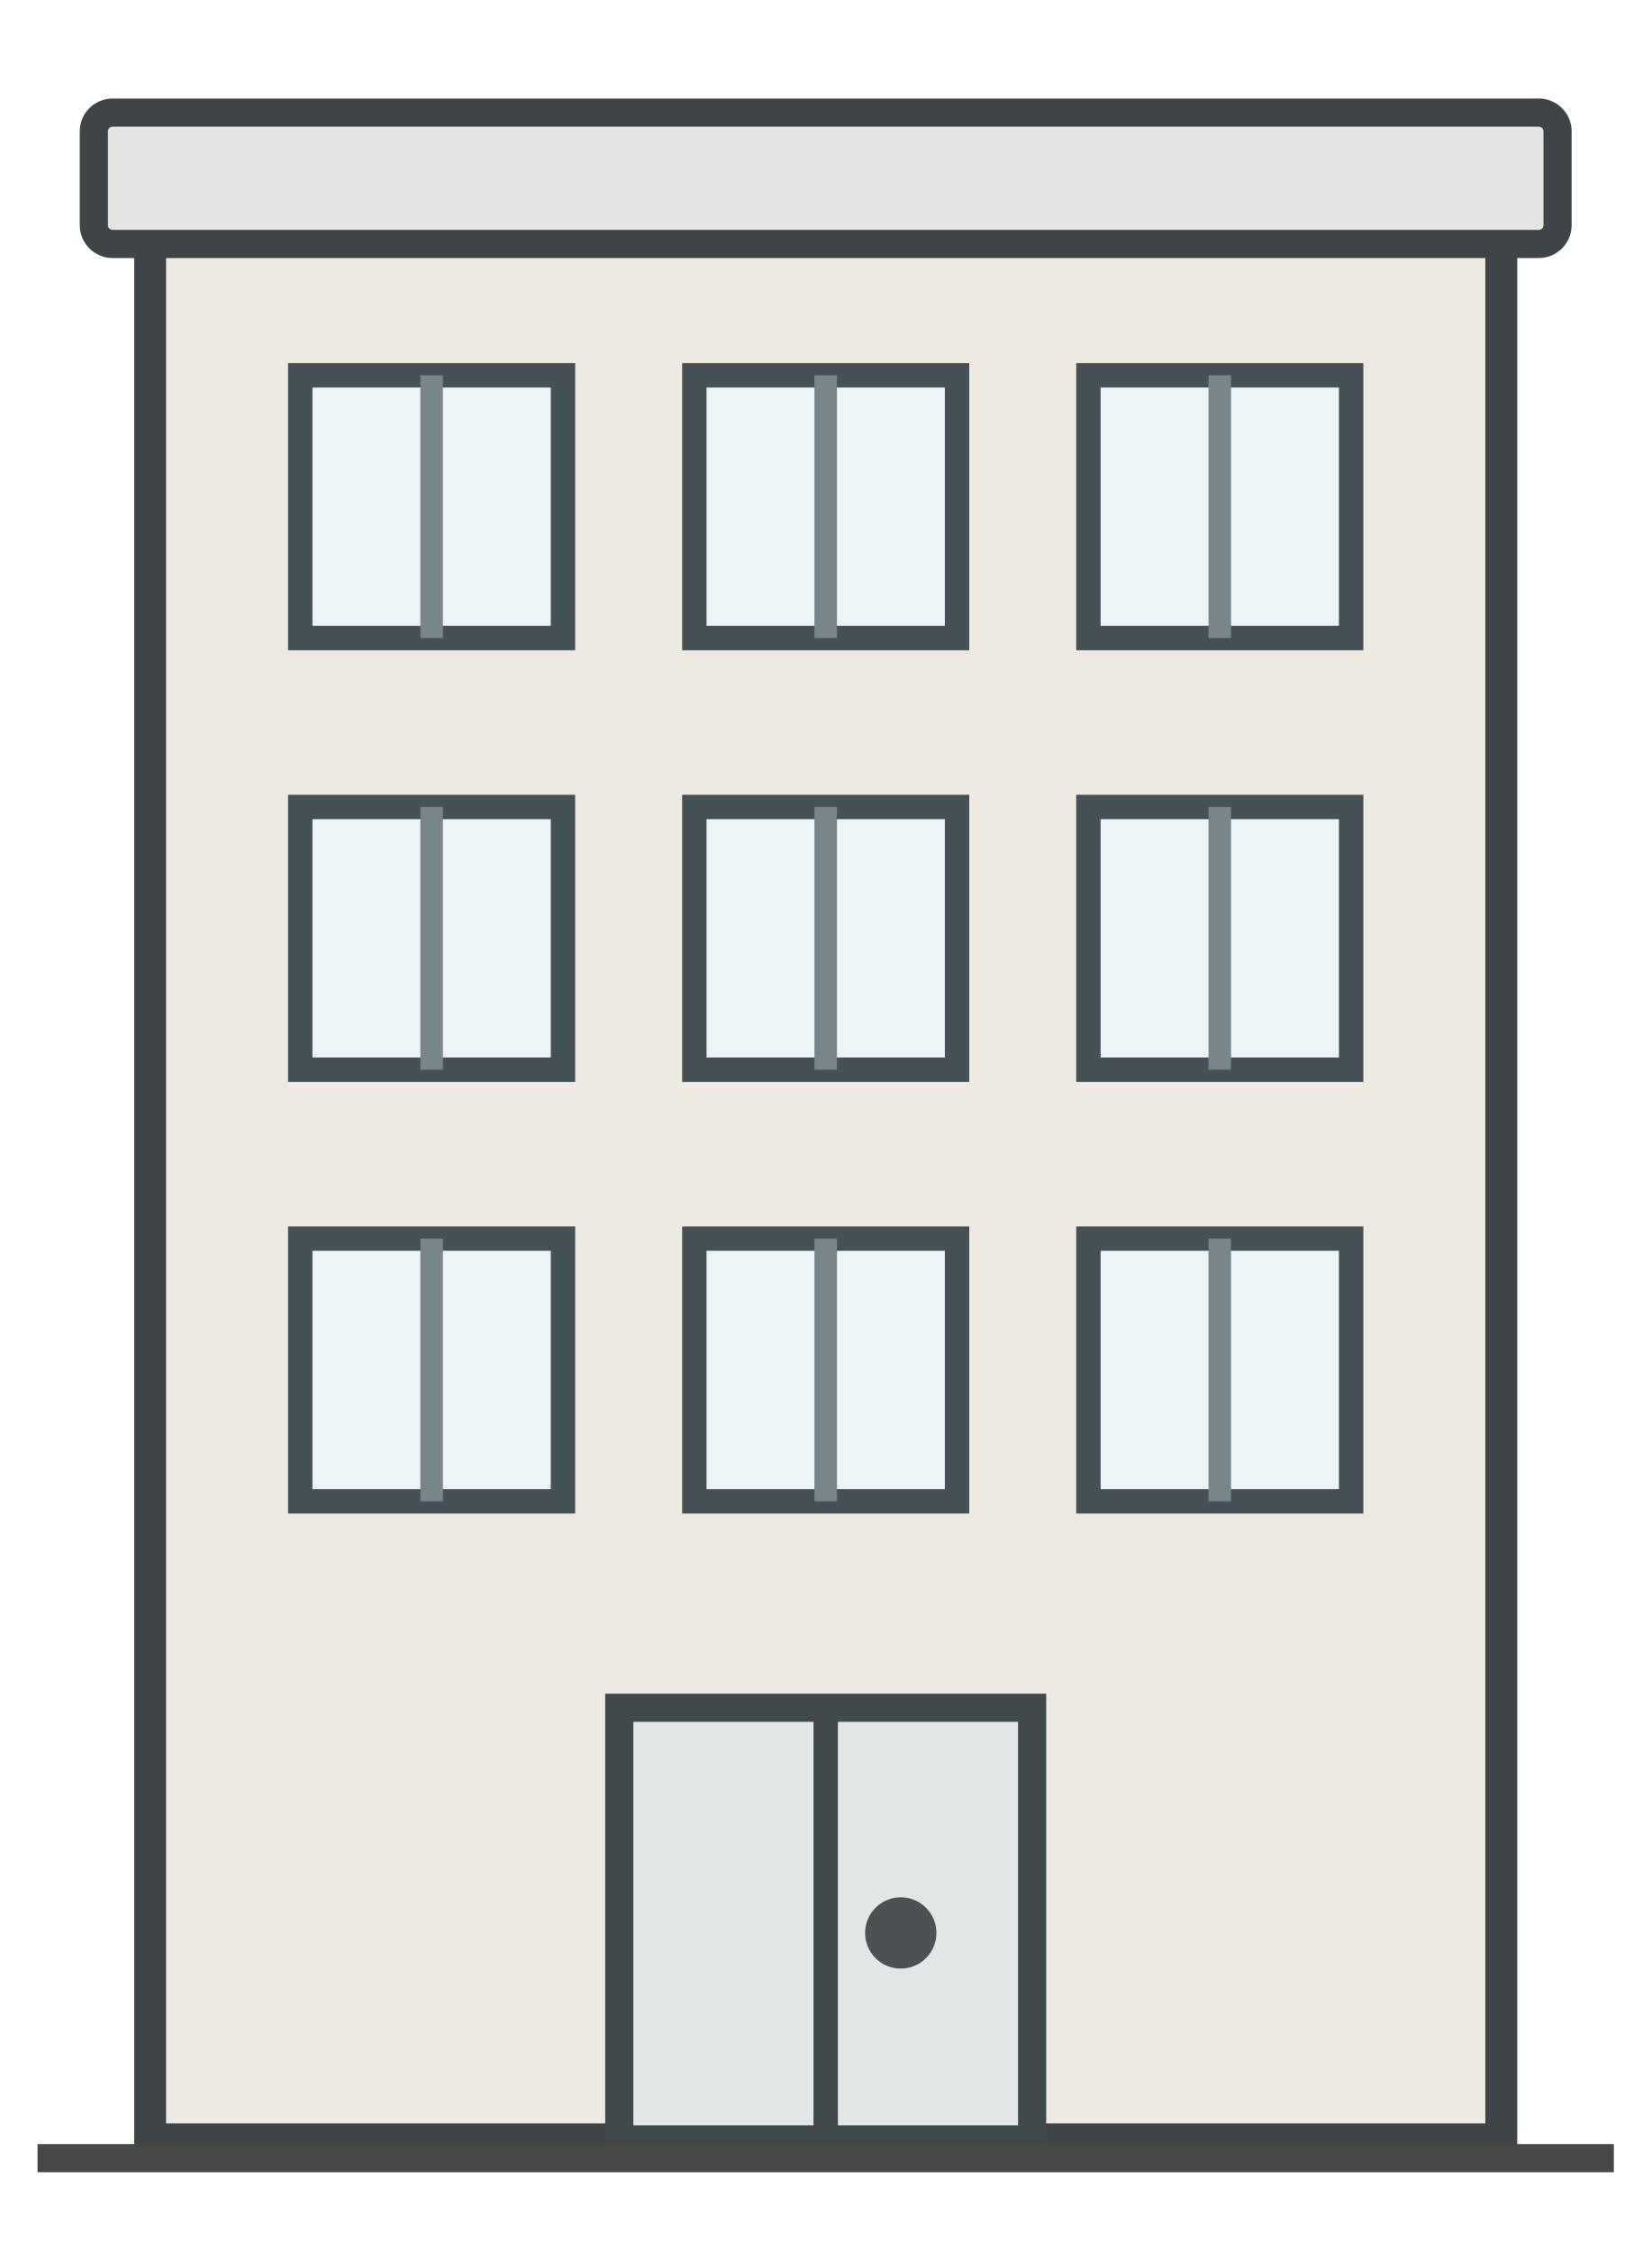
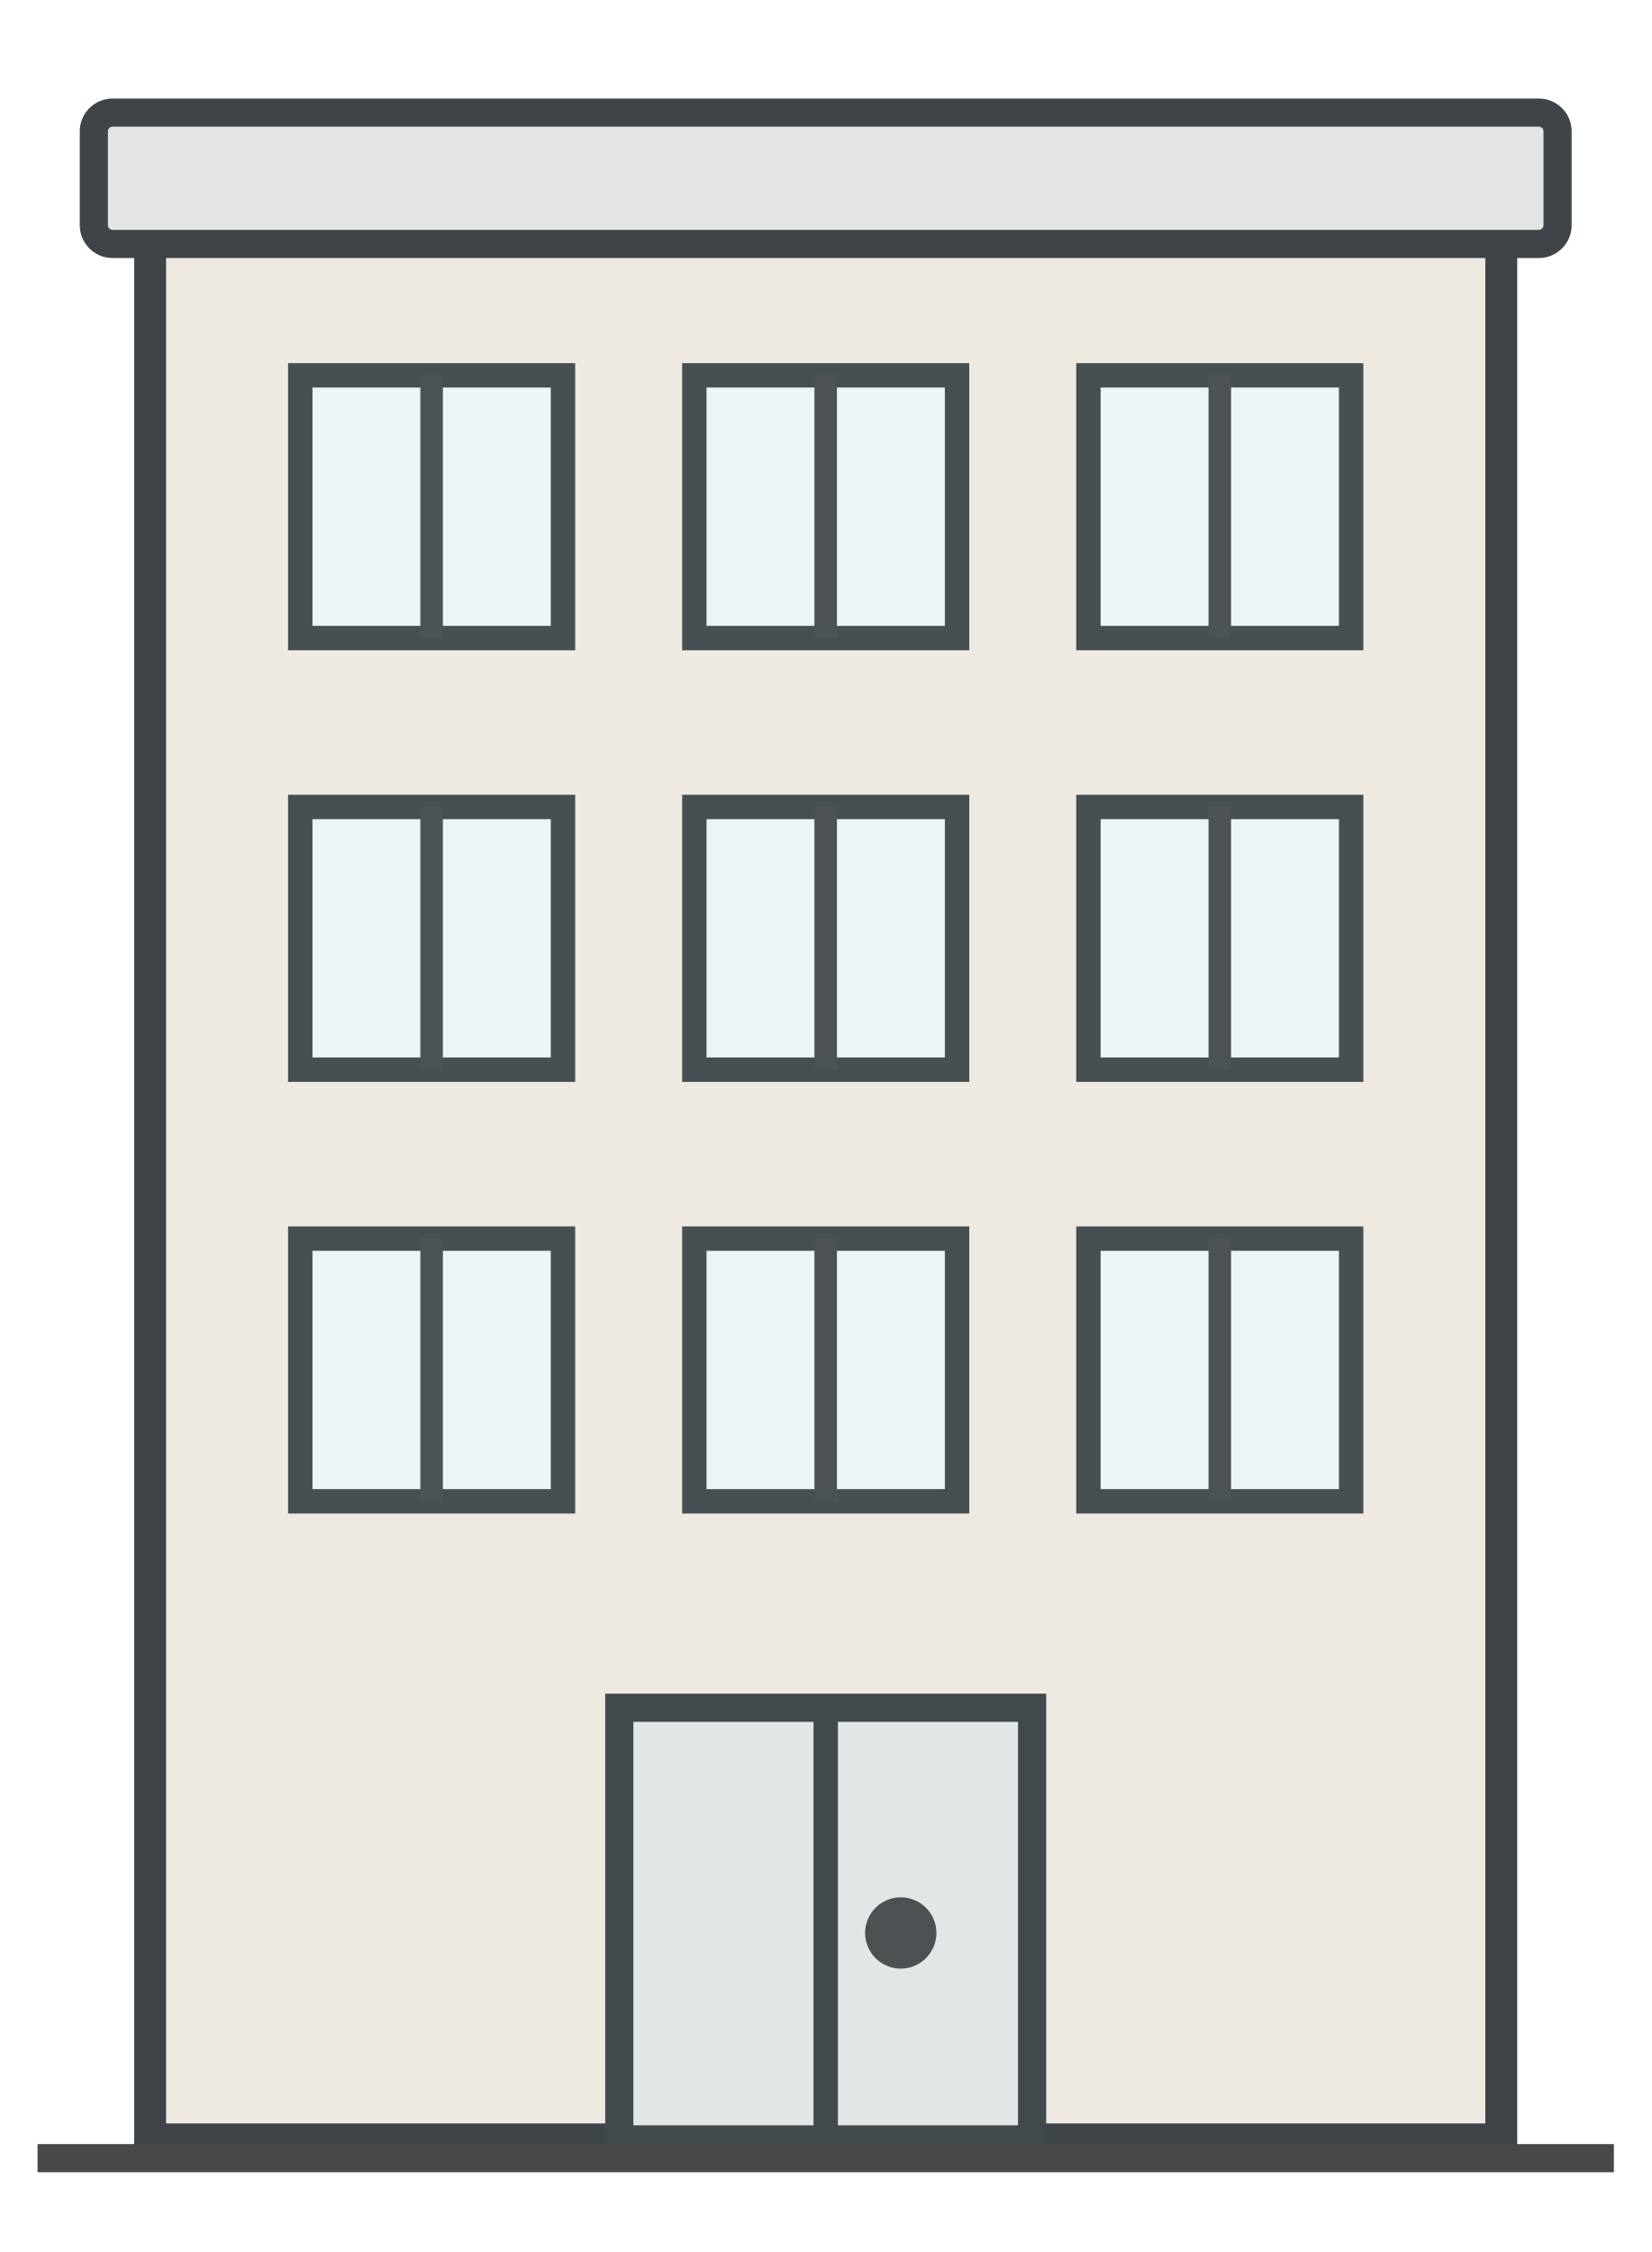
<svg xmlns="http://www.w3.org/2000/svg" viewBox="0 0 88 120">
  <rect x="8" y="9" width="72" height="105" fill="#eeeae2" stroke="#3e4447" stroke-width="1.7" />
  <rect x="5" y="6" width="78" height="7" rx="1" fill="#e3e5e2" stroke="#3e4447" stroke-width="1.5" />
-   <rect x="16" y="20" width="14" height="14" fill="#edf4f5" stroke="#465057" stroke-width="1.3" />
-   <rect x="37" y="20" width="14" height="14" fill="#edf4f5" stroke="#465057" stroke-width="1.3" />
-   <rect x="58" y="20" width="14" height="14" fill="#edf4f5" stroke="#465057" stroke-width="1.3" />
-   <rect x="16" y="43" width="14" height="14" fill="#edf4f5" stroke="#465057" stroke-width="1.3" />
-   <rect x="37" y="43" width="14" height="14" fill="#edf4f5" stroke="#465057" stroke-width="1.3" />
-   <rect x="58" y="43" width="14" height="14" fill="#edf4f5" stroke="#465057" stroke-width="1.3" />
-   <rect x="16" y="66" width="14" height="14" fill="#edf4f5" stroke="#465057" stroke-width="1.3" />
-   <rect x="37" y="66" width="14" height="14" fill="#edf4f5" stroke="#465057" stroke-width="1.3" />
-   <rect x="58" y="66" width="14" height="14" fill="#edf4f5" stroke="#465057" stroke-width="1.3" />
-   <line x1="23" y1="20" x2="23" y2="34" stroke="#78858a" stroke-width="1.2" />
-   <line x1="44" y1="20" x2="44" y2="34" stroke="#78858a" stroke-width="1.2" />
-   <line x1="65" y1="20" x2="65" y2="34" stroke="#78858a" stroke-width="1.2" />
-   <line x1="23" y1="43" x2="23" y2="57" stroke="#78858a" stroke-width="1.2" />
-   <line x1="44" y1="43" x2="44" y2="57" stroke="#78858a" stroke-width="1.2" />
-   <line x1="65" y1="43" x2="65" y2="57" stroke="#78858a" stroke-width="1.2" />
-   <line x1="23" y1="66" x2="23" y2="80" stroke="#78858a" stroke-width="1.2" />
-   <line x1="44" y1="66" x2="44" y2="80" stroke="#78858a" stroke-width="1.2" />
-   <line x1="65" y1="66" x2="65" y2="80" stroke="#78858a" stroke-width="1.2" />
+   <rect x="16" y="20" width="14" height="14" fill="#edf4f5" stroke="#465053" stroke-width="1.3" />
+   <rect x="37" y="20" width="14" height="14" fill="#edf4f5" stroke="#465053" stroke-width="1.3" />
+   <rect x="58" y="20" width="14" height="14" fill="#edf4f5" stroke="#465053" stroke-width="1.3" />
+   <rect x="16" y="43" width="14" height="14" fill="#edf4f5" stroke="#465053" stroke-width="1.3" />
+   <rect x="37" y="43" width="14" height="14" fill="#edf4f5" stroke="#465053" stroke-width="1.3" />
+   <rect x="58" y="43" width="14" height="14" fill="#edf4f5" stroke="#465053" stroke-width="1.3" />
+   <rect x="16" y="66" width="14" height="14" fill="#edf4f5" stroke="#465053" stroke-width="1.3" />
+   <rect x="37" y="66" width="14" height="14" fill="#edf4f5" stroke="#465053" stroke-width="1.3" />
+   <rect x="58" y="66" width="14" height="14" fill="#edf4f5" stroke="#465053" stroke-width="1.3" />
+   <line x1="23" y1="20" x2="23" y2="34" stroke="#4d5355" stroke-width="1.2" />
+   <line x1="44" y1="20" x2="44" y2="34" stroke="#4d5355" stroke-width="1.2" />
+   <line x1="65" y1="20" x2="65" y2="34" stroke="#4d5355" stroke-width="1.2" />
+   <line x1="23" y1="43" x2="23" y2="57" stroke="#4d5355" stroke-width="1.2" />
+   <line x1="44" y1="43" x2="44" y2="57" stroke="#4d5355" stroke-width="1.2" />
+   <line x1="65" y1="43" x2="65" y2="57" stroke="#4d5355" stroke-width="1.2" />
+   <line x1="23" y1="66" x2="23" y2="80" stroke="#4d5355" stroke-width="1.2" />
+   <line x1="44" y1="66" x2="44" y2="80" stroke="#4d5355" stroke-width="1.2" />
+   <line x1="65" y1="66" x2="65" y2="80" stroke="#4d5355" stroke-width="1.2" />
  <rect x="33" y="91" width="22" height="23" fill="#e2e7e5" stroke="#41494d" stroke-width="1.5" />
  <line x1="44" y1="91" x2="44" y2="114" stroke="#41494d" stroke-width="1.3" />
  <circle cx="48" cy="103" r="1.3" fill="#4c5153" stroke="#4c5153" stroke-width="1.2" />
  <line x1="2" y1="115" x2="86" y2="115" stroke="#484848" stroke-width="1.5" />
</svg>
